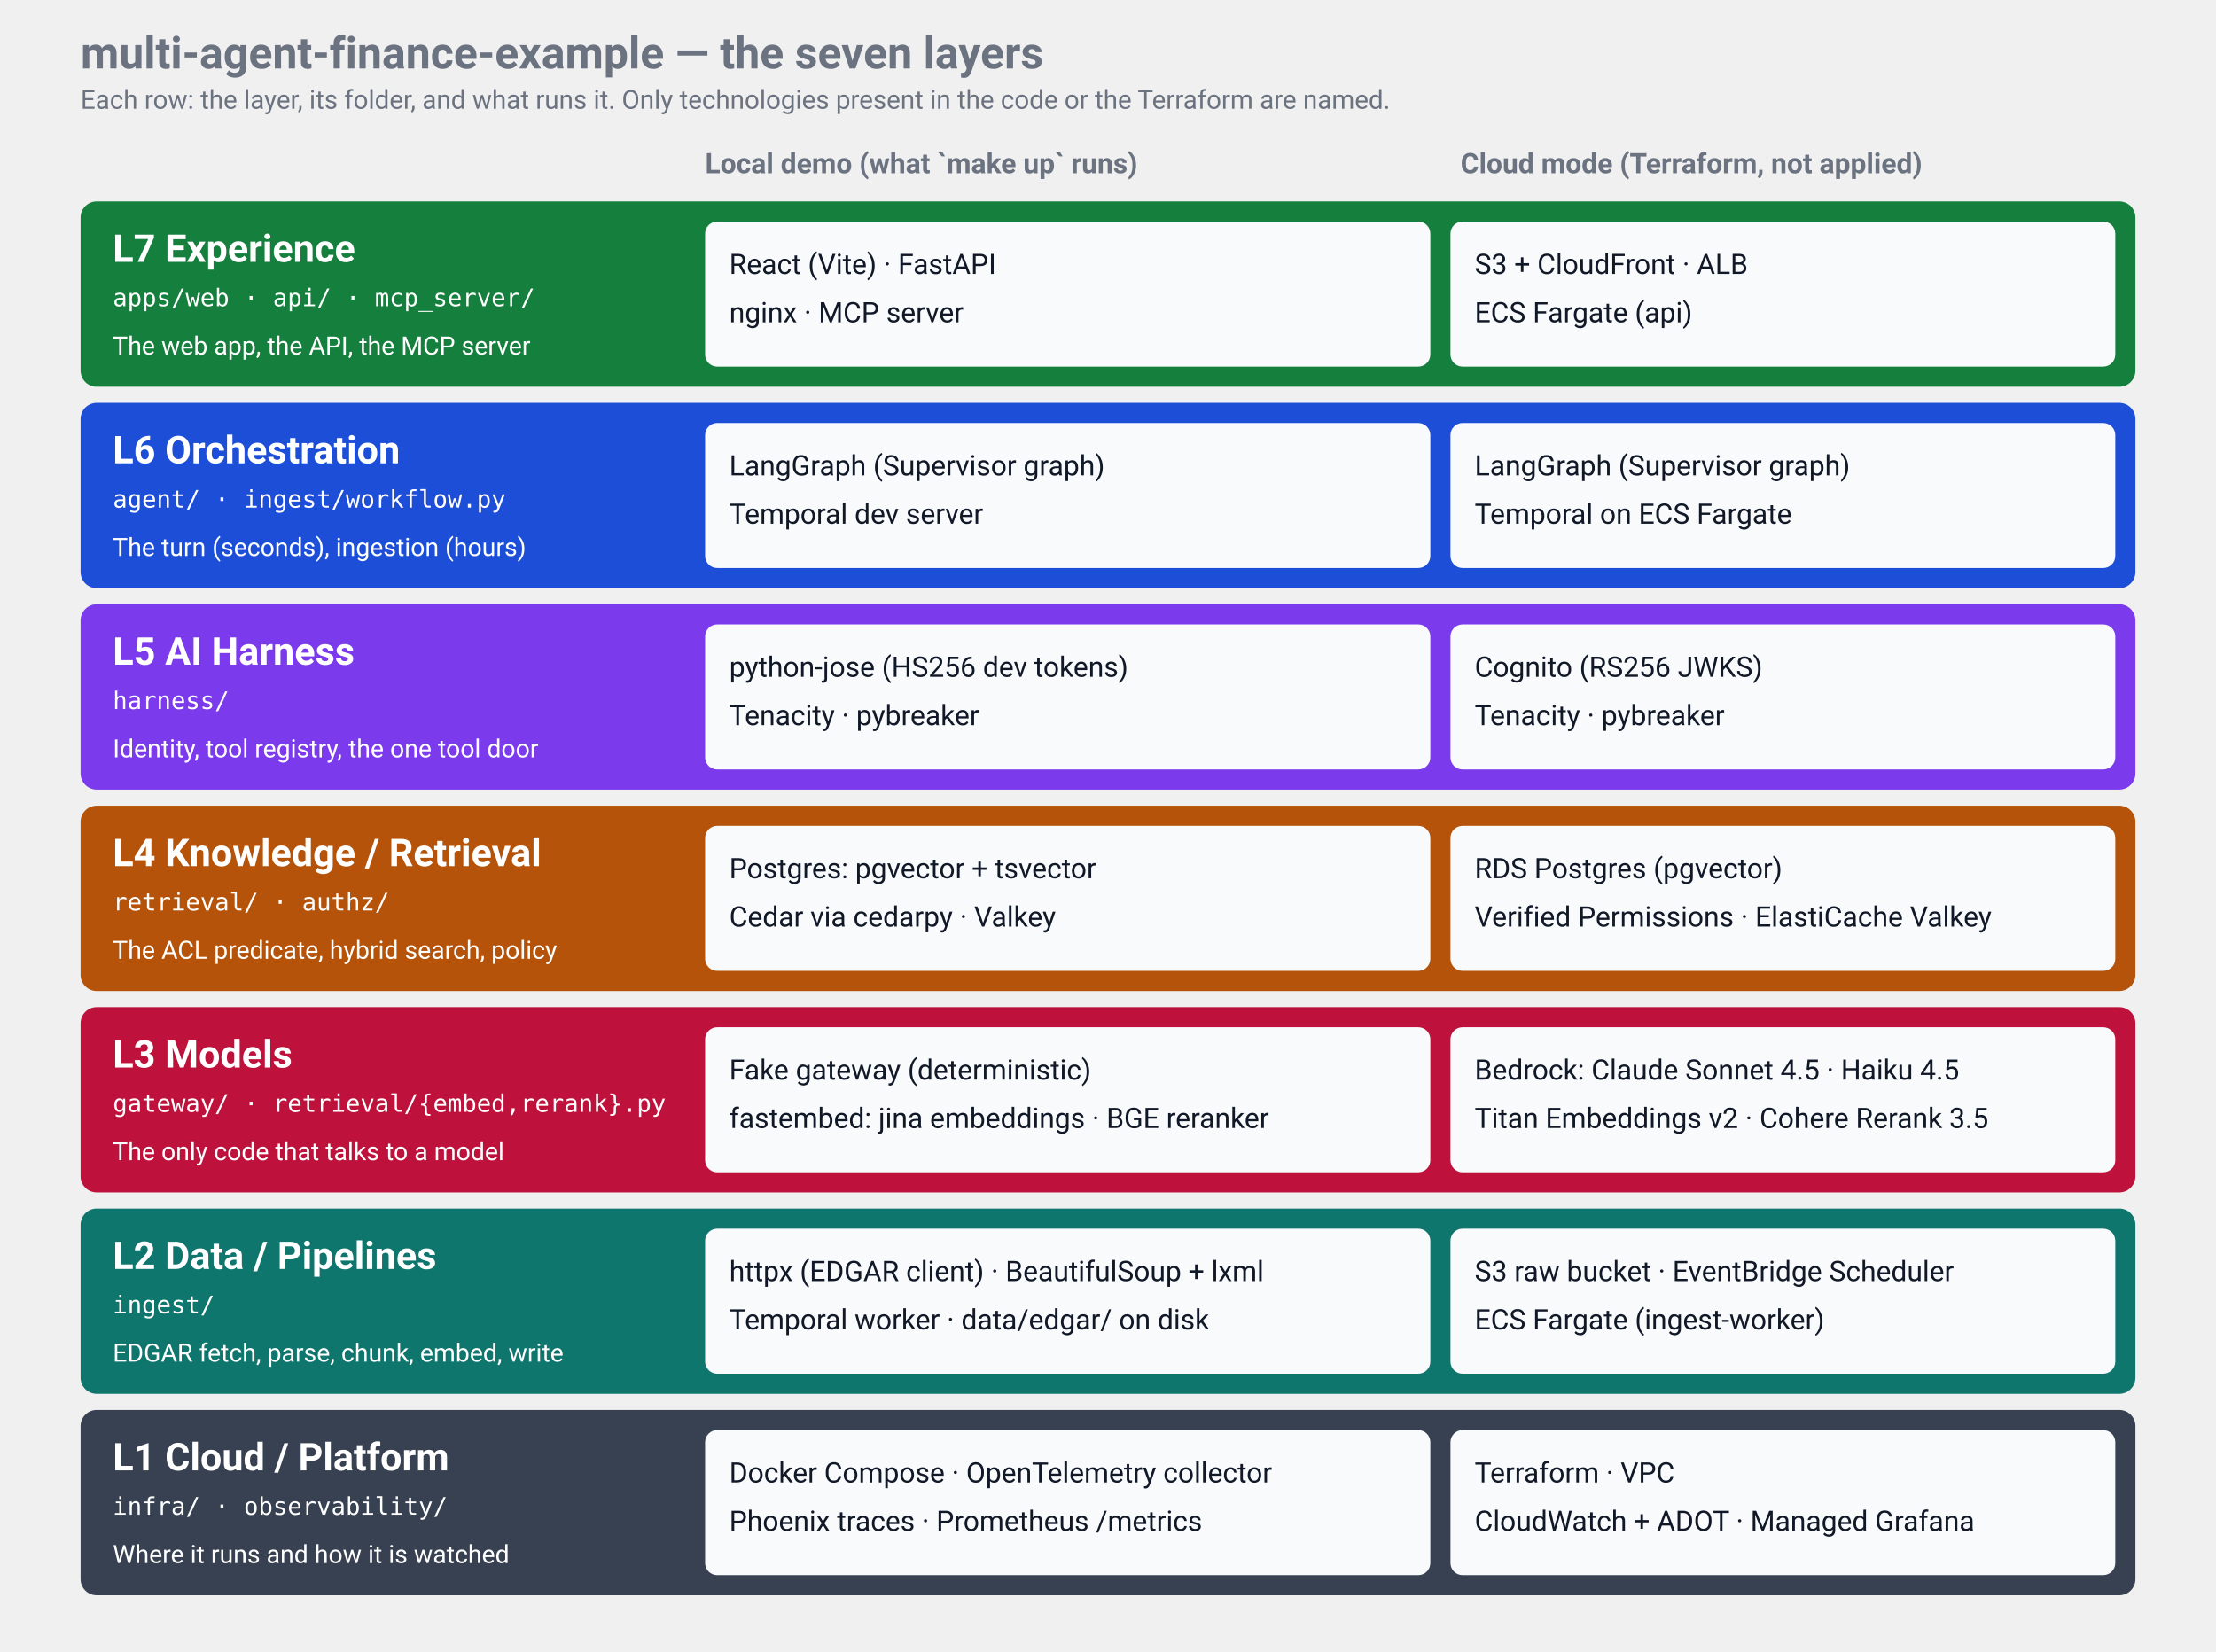
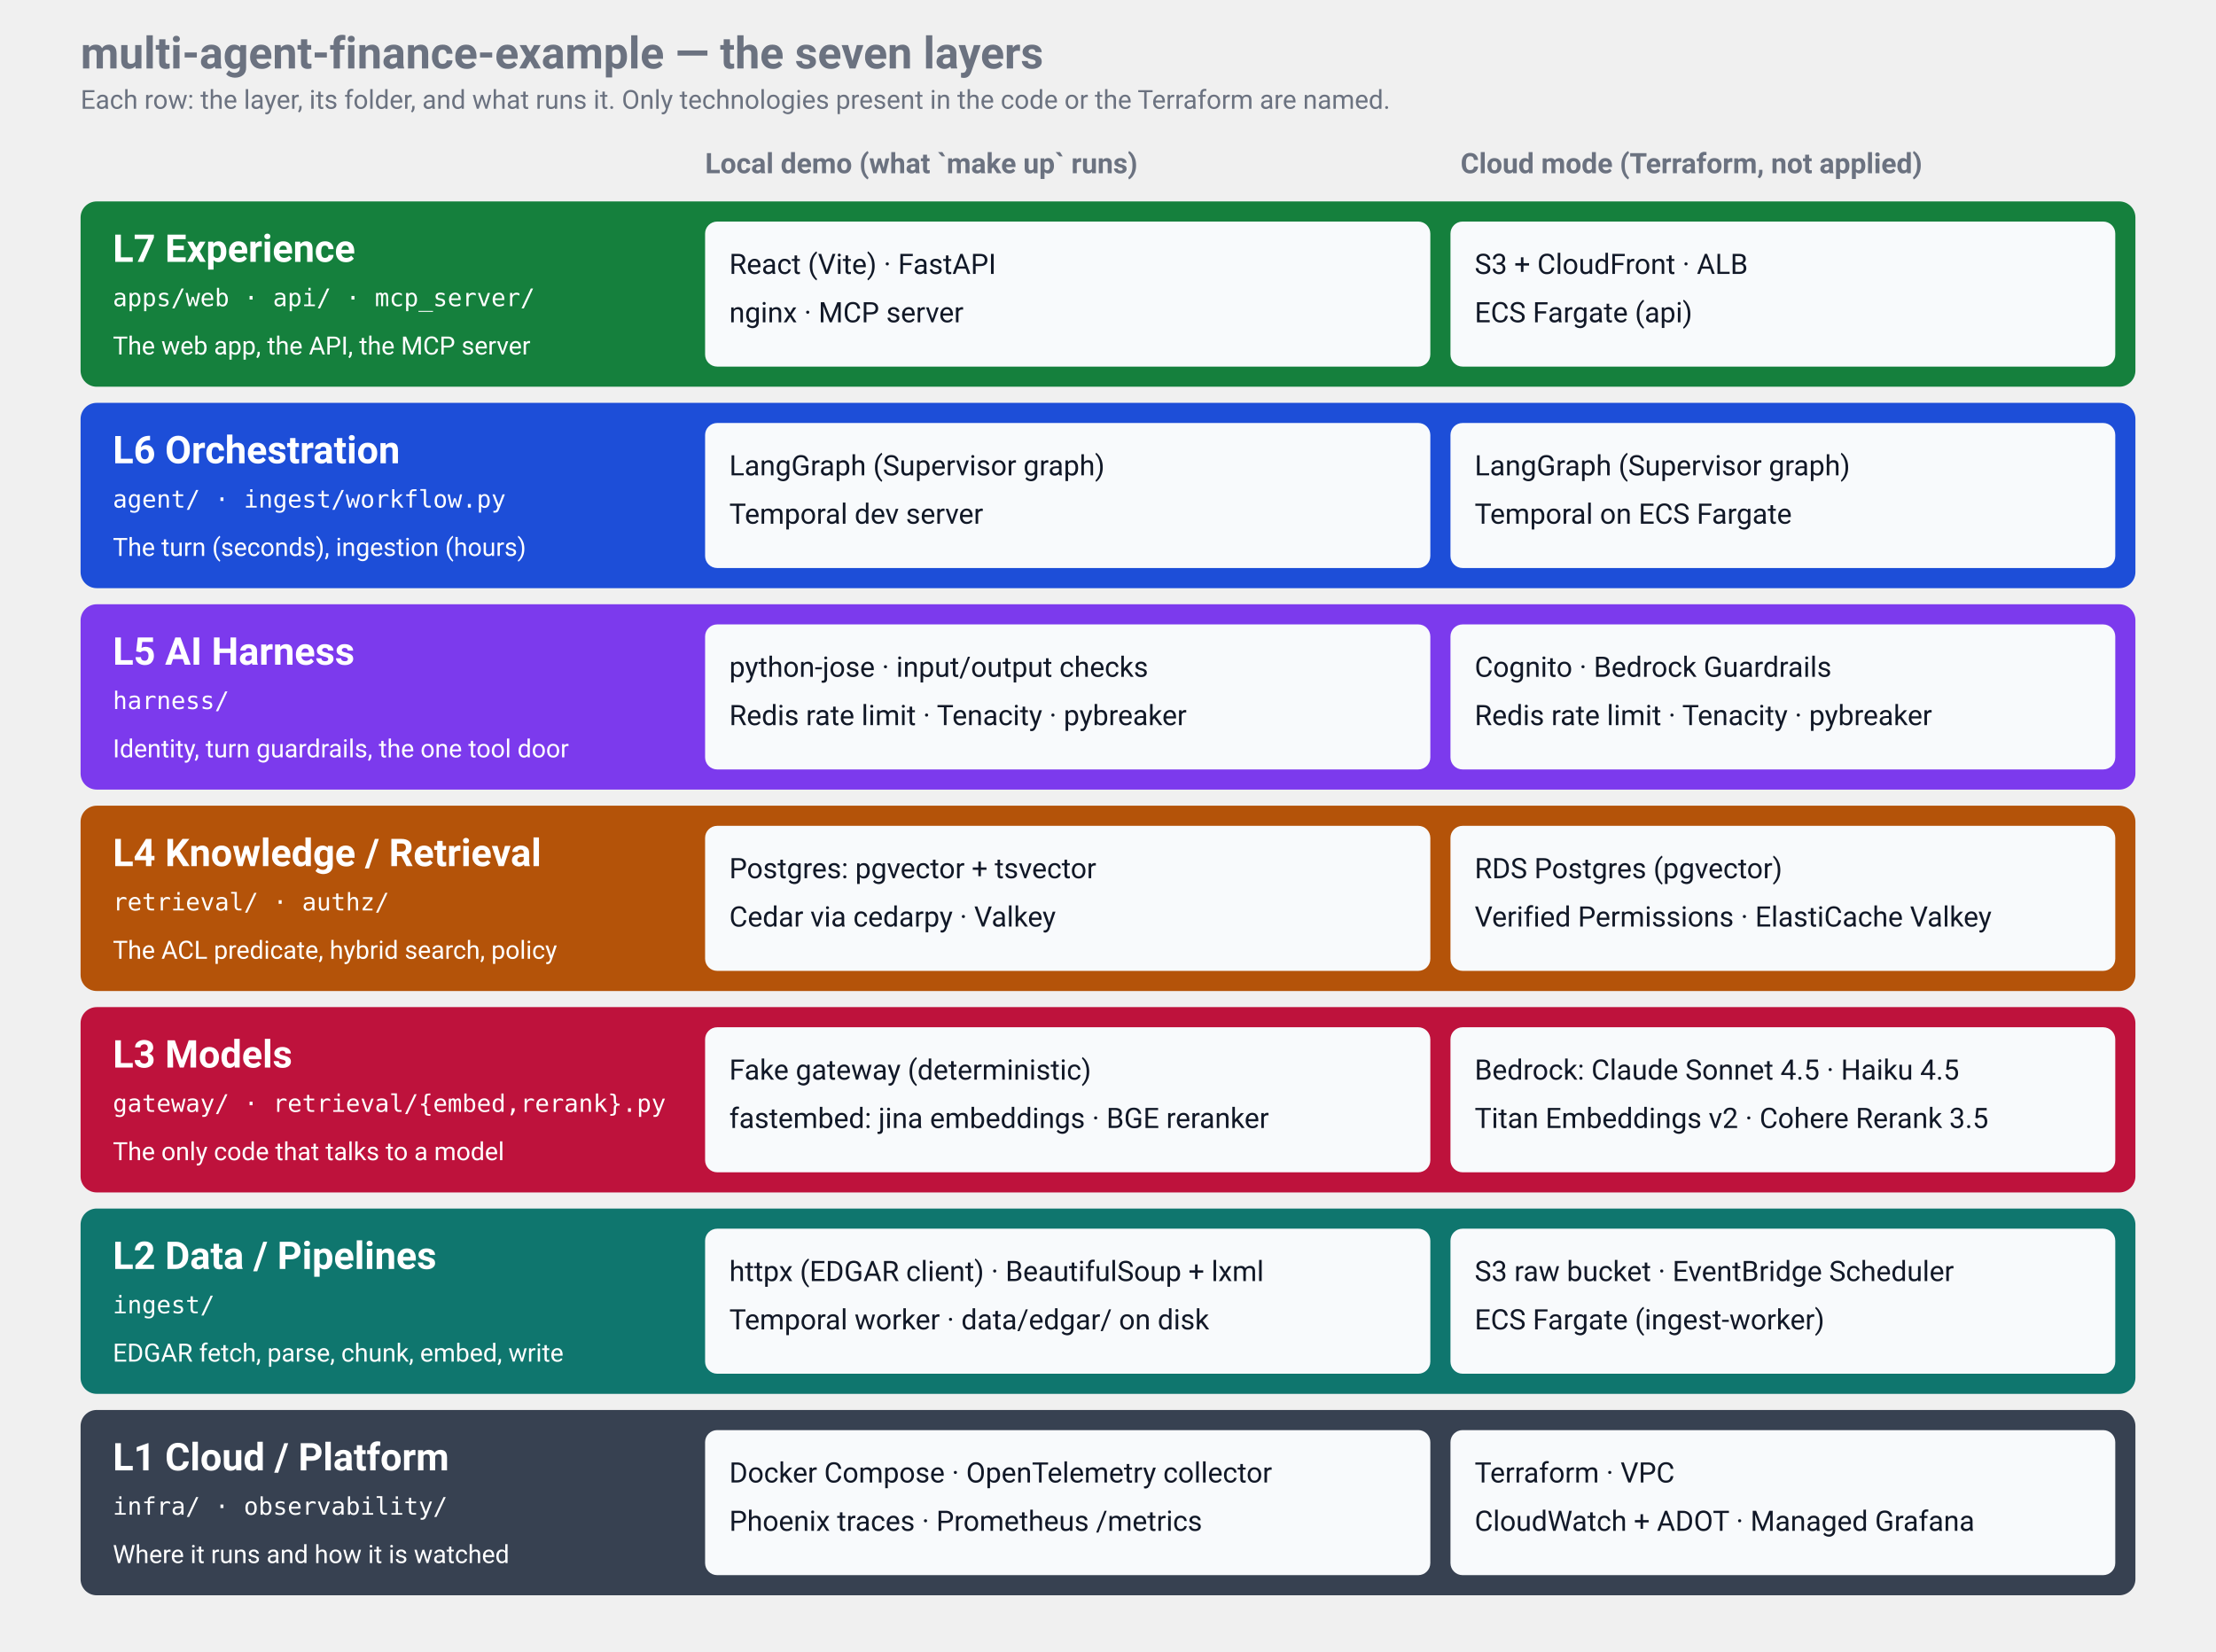
<svg xmlns="http://www.w3.org/2000/svg" viewBox="0 0 1100 820" width="1100" height="820" font-family="system-ui, -apple-system, Segoe UI, Roboto, sans-serif">
  <text x="40" y="34" font-size="22" font-weight="600" fill="#6b7280">multi-agent-finance-example — the seven layers</text>
  <text x="40" y="54" font-size="13" fill="#6b7280">Each row: the layer, its folder, and what runs it. Only technologies present in the code or the Terraform are named.</text>
  <text x="350" y="86" font-size="14" font-weight="600" fill="#6b7280">Local demo (what `make up` runs)</text>
  <text x="725" y="86" font-size="14" font-weight="600" fill="#6b7280">Cloud mode (Terraform, not applied)</text>
  <rect x="40" y="100" width="1020" height="92" rx="8" fill="#15803d" />
  <text x="56" y="130" font-size="19" font-weight="700" fill="#ffffff">L7  Experience</text>
  <text x="56" y="152" font-size="12" fill="#ffffff" font-family="ui-monospace, SFMono-Regular, Menlo, monospace">apps/web · api/ · mcp_server/</text>
  <text x="56" y="176" font-size="12.5" fill="#ffffff">The web app, the API, the MCP server</text>
  <rect x="350" y="110" width="360" height="72" rx="6" fill="#f8fafc" />
  <text x="362" y="136" font-size="14" fill="#111827">React (Vite) · FastAPI</text>
  <text x="362" y="160" font-size="14" fill="#111827">nginx · MCP server</text>
  <rect x="720" y="110" width="330" height="72" rx="6" fill="#f8fafc" />
  <text x="732" y="136" font-size="14" fill="#111827">S3 + CloudFront · ALB</text>
  <text x="732" y="160" font-size="14" fill="#111827">ECS Fargate (api)</text>
  <rect x="40" y="200" width="1020" height="92" rx="8" fill="#1d4ed8" />
  <text x="56" y="230" font-size="19" font-weight="700" fill="#ffffff">L6  Orchestration</text>
  <text x="56" y="252" font-size="12" fill="#ffffff" font-family="ui-monospace, SFMono-Regular, Menlo, monospace">agent/ · ingest/workflow.py</text>
  <text x="56" y="276" font-size="12.5" fill="#ffffff">The turn (seconds), ingestion (hours)</text>
  <rect x="350" y="210" width="360" height="72" rx="6" fill="#f8fafc" />
  <text x="362" y="236" font-size="14" fill="#111827">LangGraph (Supervisor graph)</text>
  <text x="362" y="260" font-size="14" fill="#111827">Temporal dev server</text>
  <rect x="720" y="210" width="330" height="72" rx="6" fill="#f8fafc" />
  <text x="732" y="236" font-size="14" fill="#111827">LangGraph (Supervisor graph)</text>
  <text x="732" y="260" font-size="14" fill="#111827">Temporal on ECS Fargate</text>
  <rect x="40" y="300" width="1020" height="92" rx="8" fill="#7c3aed" />
  <text x="56" y="330" font-size="19" font-weight="700" fill="#ffffff">L5  AI Harness</text>
  <text x="56" y="352" font-size="12" fill="#ffffff" font-family="ui-monospace, SFMono-Regular, Menlo, monospace">harness/</text>
-   <text x="56" y="376" font-size="12.5" fill="#ffffff">Identity, tool registry, the one tool door</text>
+   <text x="56" y="376" font-size="12.5" fill="#ffffff">Identity, turn guardrails, the one tool door</text>
  <rect x="350" y="310" width="360" height="72" rx="6" fill="#f8fafc" />
-   <text x="362" y="336" font-size="14" fill="#111827">python-jose (HS256 dev tokens)</text>
-   <text x="362" y="360" font-size="14" fill="#111827">Tenacity · pybreaker</text>
+   <text x="362" y="336" font-size="14" fill="#111827">python-jose · input/output checks</text>
+   <text x="362" y="360" font-size="14" fill="#111827">Redis rate limit · Tenacity · pybreaker</text>
  <rect x="720" y="310" width="330" height="72" rx="6" fill="#f8fafc" />
-   <text x="732" y="336" font-size="14" fill="#111827">Cognito (RS256 JWKS)</text>
-   <text x="732" y="360" font-size="14" fill="#111827">Tenacity · pybreaker</text>
+   <text x="732" y="336" font-size="14" fill="#111827">Cognito · Bedrock Guardrails</text>
+   <text x="732" y="360" font-size="14" fill="#111827">Redis rate limit · Tenacity · pybreaker</text>
  <rect x="40" y="400" width="1020" height="92" rx="8" fill="#b45309" />
  <text x="56" y="430" font-size="19" font-weight="700" fill="#ffffff">L4  Knowledge / Retrieval</text>
  <text x="56" y="452" font-size="12" fill="#ffffff" font-family="ui-monospace, SFMono-Regular, Menlo, monospace">retrieval/ · authz/</text>
  <text x="56" y="476" font-size="12.5" fill="#ffffff">The ACL predicate, hybrid search, policy</text>
  <rect x="350" y="410" width="360" height="72" rx="6" fill="#f8fafc" />
  <text x="362" y="436" font-size="14" fill="#111827">Postgres: pgvector + tsvector</text>
  <text x="362" y="460" font-size="14" fill="#111827">Cedar via cedarpy · Valkey</text>
  <rect x="720" y="410" width="330" height="72" rx="6" fill="#f8fafc" />
  <text x="732" y="436" font-size="14" fill="#111827">RDS Postgres (pgvector)</text>
  <text x="732" y="460" font-size="14" fill="#111827">Verified Permissions · ElastiCache Valkey</text>
  <rect x="40" y="500" width="1020" height="92" rx="8" fill="#be123c" />
  <text x="56" y="530" font-size="19" font-weight="700" fill="#ffffff">L3  Models</text>
  <text x="56" y="552" font-size="12" fill="#ffffff" font-family="ui-monospace, SFMono-Regular, Menlo, monospace">gateway/ · retrieval/{embed,rerank}.py</text>
  <text x="56" y="576" font-size="12.5" fill="#ffffff">The only code that talks to a model</text>
  <rect x="350" y="510" width="360" height="72" rx="6" fill="#f8fafc" />
  <text x="362" y="536" font-size="14" fill="#111827">Fake gateway (deterministic)</text>
  <text x="362" y="560" font-size="14" fill="#111827">fastembed: jina embeddings · BGE reranker</text>
  <rect x="720" y="510" width="330" height="72" rx="6" fill="#f8fafc" />
  <text x="732" y="536" font-size="14" fill="#111827">Bedrock: Claude Sonnet 4.5 · Haiku 4.5</text>
  <text x="732" y="560" font-size="14" fill="#111827">Titan Embeddings v2 · Cohere Rerank 3.5</text>
  <rect x="40" y="600" width="1020" height="92" rx="8" fill="#0f766e" />
  <text x="56" y="630" font-size="19" font-weight="700" fill="#ffffff">L2  Data / Pipelines</text>
  <text x="56" y="652" font-size="12" fill="#ffffff" font-family="ui-monospace, SFMono-Regular, Menlo, monospace">ingest/</text>
  <text x="56" y="676" font-size="12.5" fill="#ffffff">EDGAR fetch, parse, chunk, embed, write</text>
  <rect x="350" y="610" width="360" height="72" rx="6" fill="#f8fafc" />
  <text x="362" y="636" font-size="14" fill="#111827">httpx (EDGAR client) · BeautifulSoup + lxml</text>
  <text x="362" y="660" font-size="14" fill="#111827">Temporal worker · data/edgar/ on disk</text>
  <rect x="720" y="610" width="330" height="72" rx="6" fill="#f8fafc" />
  <text x="732" y="636" font-size="14" fill="#111827">S3 raw bucket · EventBridge Scheduler</text>
  <text x="732" y="660" font-size="14" fill="#111827">ECS Fargate (ingest-worker)</text>
  <rect x="40" y="700" width="1020" height="92" rx="8" fill="#374151" />
  <text x="56" y="730" font-size="19" font-weight="700" fill="#ffffff">L1  Cloud / Platform</text>
  <text x="56" y="752" font-size="12" fill="#ffffff" font-family="ui-monospace, SFMono-Regular, Menlo, monospace">infra/ · observability/</text>
  <text x="56" y="776" font-size="12.5" fill="#ffffff">Where it runs and how it is watched</text>
  <rect x="350" y="710" width="360" height="72" rx="6" fill="#f8fafc" />
  <text x="362" y="736" font-size="14" fill="#111827">Docker Compose · OpenTelemetry collector</text>
  <text x="362" y="760" font-size="14" fill="#111827">Phoenix traces · Prometheus /metrics</text>
  <rect x="720" y="710" width="330" height="72" rx="6" fill="#f8fafc" />
  <text x="732" y="736" font-size="14" fill="#111827">Terraform · VPC</text>
  <text x="732" y="760" font-size="14" fill="#111827">CloudWatch + ADOT · Managed Grafana</text>
</svg>
